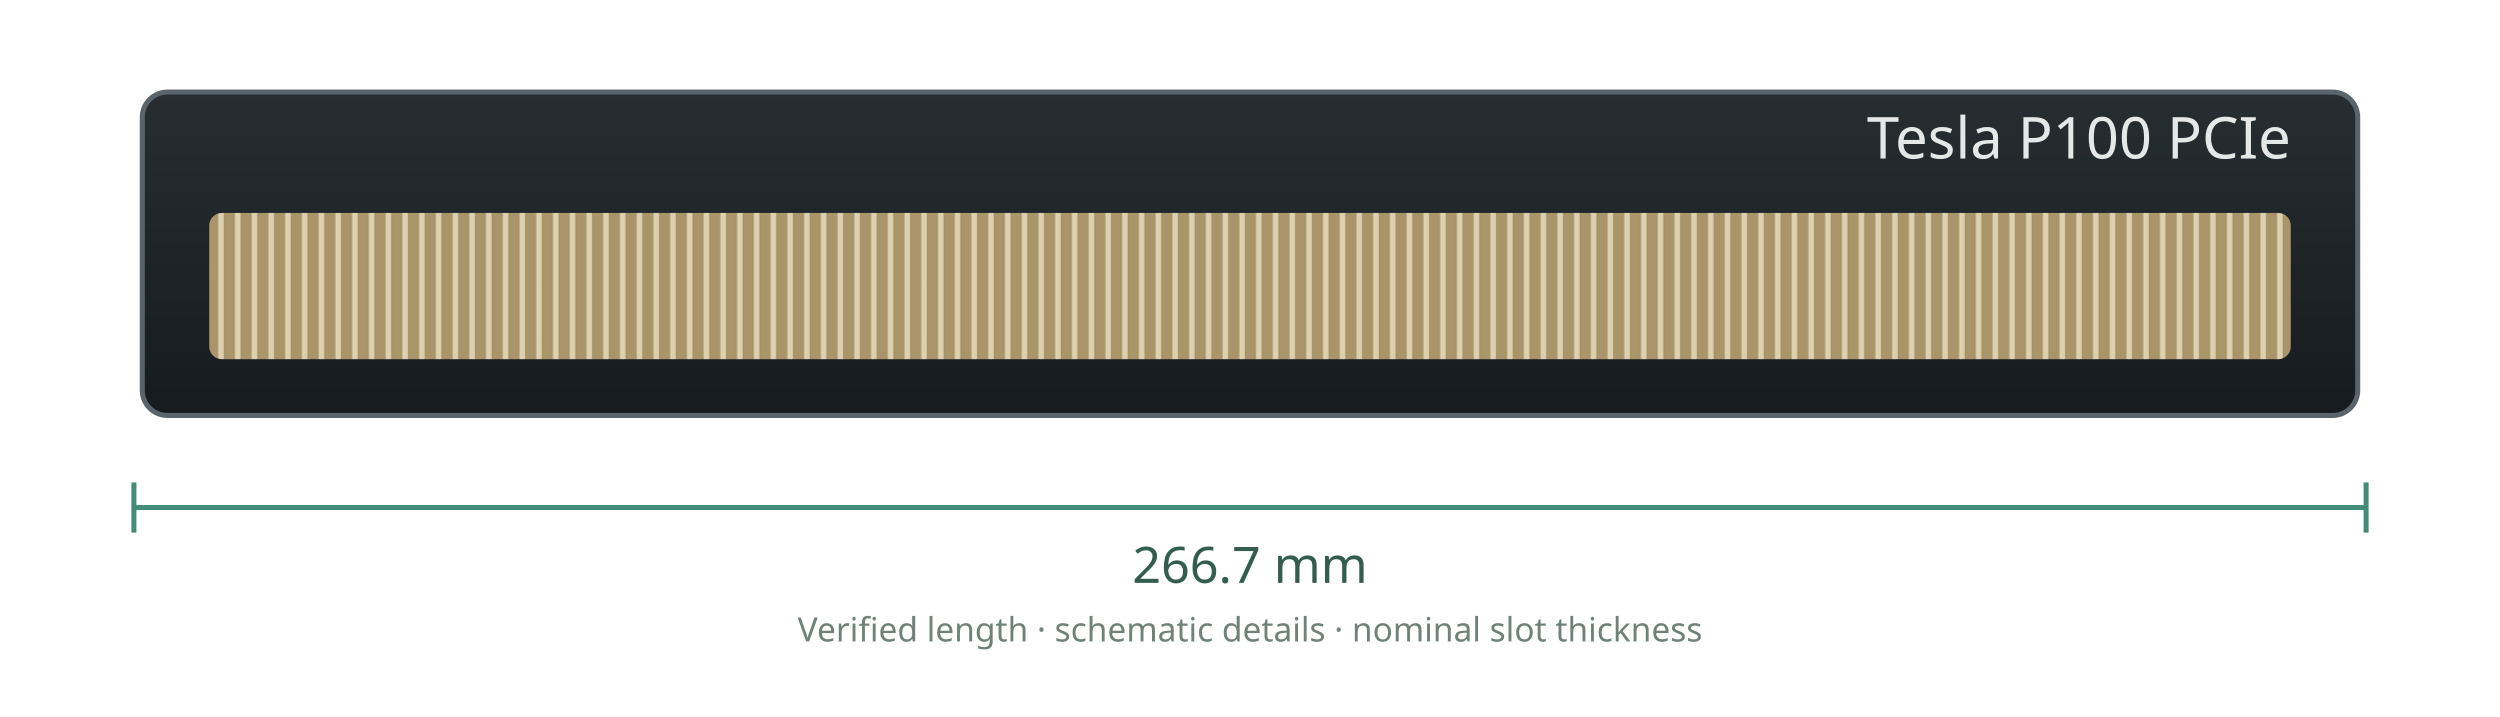
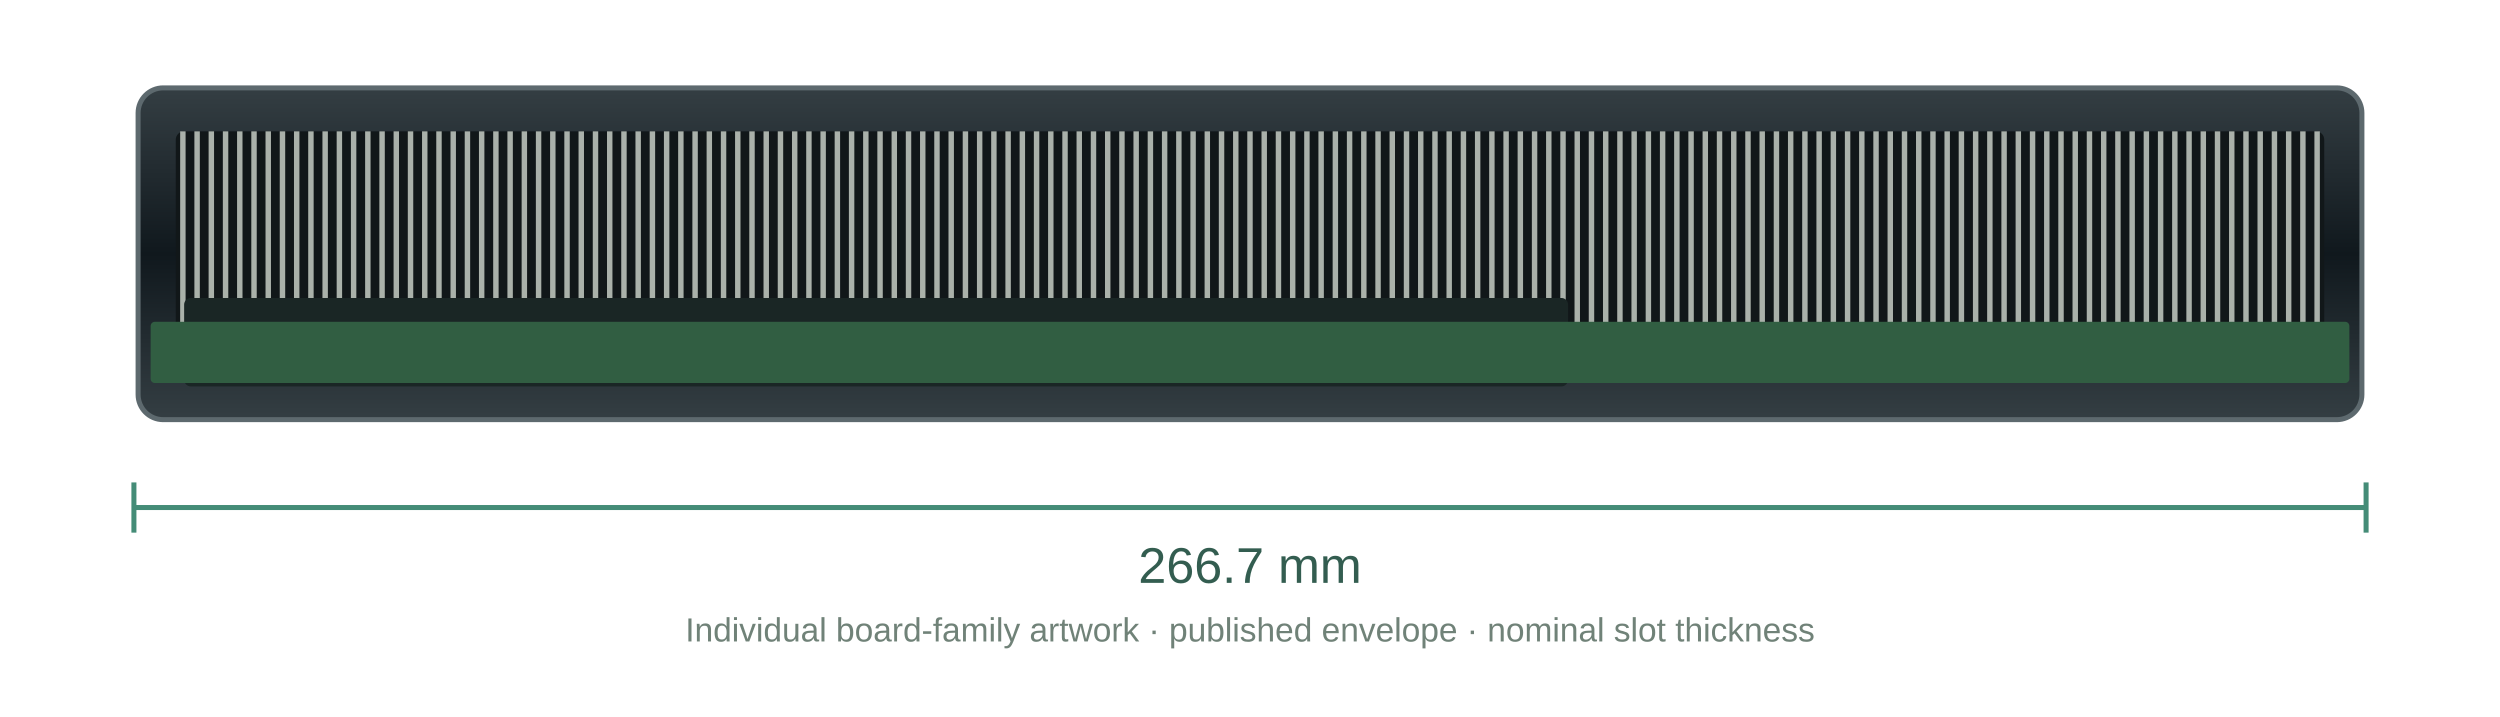
- <svg xmlns="http://www.w3.org/2000/svg" viewBox="-16 -10 298.7 85.64" role="img" aria-label="Tesla P100 PCIe dimensioned 2D schematic">
+ <svg xmlns="http://www.w3.org/2000/svg" viewBox="-16 -10 298.7 85.64" role="img" aria-label="Tesla P100 PCIe dimensioned view">
  <defs>
-     <linearGradient id="body" x2="0" y2="1">
-       <stop stop-color="#272e32" />
-       <stop offset="1" stop-color="#151b1e" />
+     <linearGradient id="shell" x2="0" y2="1">
+       <stop stop-color="#343e43" />
+       <stop offset=".5" stop-color="#10181d" />
+       <stop offset="1" stop-color="#343e43" />
    </linearGradient>
-     <pattern id="fins" width="2" height="4" patternUnits="userSpaceOnUse">
-       <rect width="2" height="4" fill="#a99569" />
-       <path d="M.4 0V4" stroke="#ddd0af" stroke-width=".65" />
-     </pattern>
+     <linearGradient id="metal" x2="0" y2="1">
+       <stop stop-color="#6c767c" />
+       <stop offset=".4" stop-color="#343e43" />
+       <stop offset="1" stop-color="#6c767c" />
+     </linearGradient>
  </defs>
-   <rect x="1" y="1" width="264.7" height="38.64" rx="3" fill="url(#body)" stroke="#59646b" stroke-width=".6" />
-   <rect x="9" y="15.443" width="248.7" height="17.475" rx="1.5" fill="url(#fins)" />
-   <text x="257.7" y="8.941" fill="#e4e9e8" font-family="system-ui,sans-serif" font-size="6.909" text-anchor="end">Tesla P100 PCIe</text>
+   <rect x="0.5" y="0.5" width="265.7" height="39.64" rx="3" fill="url(#shell)" stroke="#5d696e" stroke-width="0.6" />
+   <rect x="5" y="5.69" width="256.7" height="28.042" rx="1" fill="#111719" />
+   <path d="M5.85 5.69V33.731" fill="none" stroke="#aab1aa" stroke-width="0.65" stroke-linejoin="round" />
+   <path d="M7.55 5.69V33.731" fill="none" stroke="#aab1aa" stroke-width="0.65" stroke-linejoin="round" />
+   <path d="M9.25 5.69V33.731" fill="none" stroke="#aab1aa" stroke-width="0.65" stroke-linejoin="round" />
+   <path d="M10.95 5.69V33.731" fill="none" stroke="#aab1aa" stroke-width="0.65" stroke-linejoin="round" />
+   <path d="M12.65 5.69V33.731" fill="none" stroke="#aab1aa" stroke-width="0.65" stroke-linejoin="round" />
+   <path d="M14.35 5.69V33.731" fill="none" stroke="#aab1aa" stroke-width="0.65" stroke-linejoin="round" />
+   <path d="M16.05 5.69V33.731" fill="none" stroke="#aab1aa" stroke-width="0.65" stroke-linejoin="round" />
+   <path d="M17.75 5.69V33.731" fill="none" stroke="#aab1aa" stroke-width="0.65" stroke-linejoin="round" />
+   <path d="M19.45 5.69V33.731" fill="none" stroke="#aab1aa" stroke-width="0.65" stroke-linejoin="round" />
+   <path d="M21.15 5.69V33.731" fill="none" stroke="#aab1aa" stroke-width="0.65" stroke-linejoin="round" />
+   <path d="M22.85 5.69V33.731" fill="none" stroke="#aab1aa" stroke-width="0.65" stroke-linejoin="round" />
+   <path d="M24.55 5.69V33.731" fill="none" stroke="#aab1aa" stroke-width="0.65" stroke-linejoin="round" />
+   <path d="M26.25 5.69V33.731" fill="none" stroke="#aab1aa" stroke-width="0.65" stroke-linejoin="round" />
+   <path d="M27.95 5.69V33.731" fill="none" stroke="#aab1aa" stroke-width="0.65" stroke-linejoin="round" />
+   <path d="M29.65 5.69V33.731" fill="none" stroke="#aab1aa" stroke-width="0.65" stroke-linejoin="round" />
+   <path d="M31.35 5.69V33.731" fill="none" stroke="#aab1aa" stroke-width="0.65" stroke-linejoin="round" />
+   <path d="M33.05 5.69V33.731" fill="none" stroke="#aab1aa" stroke-width="0.65" stroke-linejoin="round" />
+   <path d="M34.75 5.69V33.731" fill="none" stroke="#aab1aa" stroke-width="0.65" stroke-linejoin="round" />
+   <path d="M36.45 5.69V33.731" fill="none" stroke="#aab1aa" stroke-width="0.65" stroke-linejoin="round" />
+   <path d="M38.15 5.69V33.731" fill="none" stroke="#aab1aa" stroke-width="0.65" stroke-linejoin="round" />
+   <path d="M39.85 5.69V33.731" fill="none" stroke="#aab1aa" stroke-width="0.65" stroke-linejoin="round" />
+   <path d="M41.55 5.69V33.731" fill="none" stroke="#aab1aa" stroke-width="0.65" stroke-linejoin="round" />
+   <path d="M43.25 5.69V33.731" fill="none" stroke="#aab1aa" stroke-width="0.65" stroke-linejoin="round" />
+   <path d="M44.95 5.69V33.731" fill="none" stroke="#aab1aa" stroke-width="0.65" stroke-linejoin="round" />
+   <path d="M46.65 5.69V33.731" fill="none" stroke="#aab1aa" stroke-width="0.65" stroke-linejoin="round" />
+   <path d="M48.35 5.69V33.731" fill="none" stroke="#aab1aa" stroke-width="0.65" stroke-linejoin="round" />
+   <path d="M50.05 5.69V33.731" fill="none" stroke="#aab1aa" stroke-width="0.65" stroke-linejoin="round" />
+   <path d="M51.75 5.69V33.731" fill="none" stroke="#aab1aa" stroke-width="0.65" stroke-linejoin="round" />
+   <path d="M53.45 5.69V33.731" fill="none" stroke="#aab1aa" stroke-width="0.65" stroke-linejoin="round" />
+   <path d="M55.15 5.69V33.731" fill="none" stroke="#aab1aa" stroke-width="0.65" stroke-linejoin="round" />
+   <path d="M56.85 5.69V33.731" fill="none" stroke="#aab1aa" stroke-width="0.65" stroke-linejoin="round" />
+   <path d="M58.55 5.69V33.731" fill="none" stroke="#aab1aa" stroke-width="0.65" stroke-linejoin="round" />
+   <path d="M60.25 5.69V33.731" fill="none" stroke="#aab1aa" stroke-width="0.65" stroke-linejoin="round" />
+   <path d="M61.95 5.69V33.731" fill="none" stroke="#aab1aa" stroke-width="0.65" stroke-linejoin="round" />
+   <path d="M63.65 5.69V33.731" fill="none" stroke="#aab1aa" stroke-width="0.65" stroke-linejoin="round" />
+   <path d="M65.35 5.69V33.731" fill="none" stroke="#aab1aa" stroke-width="0.65" stroke-linejoin="round" />
+   <path d="M67.05 5.69V33.731" fill="none" stroke="#aab1aa" stroke-width="0.65" stroke-linejoin="round" />
+   <path d="M68.75 5.69V33.731" fill="none" stroke="#aab1aa" stroke-width="0.65" stroke-linejoin="round" />
+   <path d="M70.45 5.69V33.731" fill="none" stroke="#aab1aa" stroke-width="0.65" stroke-linejoin="round" />
+   <path d="M72.15 5.69V33.731" fill="none" stroke="#aab1aa" stroke-width="0.65" stroke-linejoin="round" />
+   <path d="M73.85 5.69V33.731" fill="none" stroke="#aab1aa" stroke-width="0.65" stroke-linejoin="round" />
+   <path d="M75.55 5.69V33.731" fill="none" stroke="#aab1aa" stroke-width="0.65" stroke-linejoin="round" />
+   <path d="M77.25 5.69V33.731" fill="none" stroke="#aab1aa" stroke-width="0.65" stroke-linejoin="round" />
+   <path d="M78.95 5.69V33.731" fill="none" stroke="#aab1aa" stroke-width="0.65" stroke-linejoin="round" />
+   <path d="M80.65 5.69V33.731" fill="none" stroke="#aab1aa" stroke-width="0.65" stroke-linejoin="round" />
+   <path d="M82.35 5.69V33.731" fill="none" stroke="#aab1aa" stroke-width="0.65" stroke-linejoin="round" />
+   <path d="M84.05 5.69V33.731" fill="none" stroke="#aab1aa" stroke-width="0.65" stroke-linejoin="round" />
+   <path d="M85.75 5.69V33.731" fill="none" stroke="#aab1aa" stroke-width="0.65" stroke-linejoin="round" />
+   <path d="M87.45 5.69V33.731" fill="none" stroke="#aab1aa" stroke-width="0.65" stroke-linejoin="round" />
+   <path d="M89.15 5.69V33.731" fill="none" stroke="#aab1aa" stroke-width="0.65" stroke-linejoin="round" />
+   <path d="M90.85 5.69V33.731" fill="none" stroke="#aab1aa" stroke-width="0.65" stroke-linejoin="round" />
+   <path d="M92.55 5.69V33.731" fill="none" stroke="#aab1aa" stroke-width="0.65" stroke-linejoin="round" />
+   <path d="M94.25 5.69V33.731" fill="none" stroke="#aab1aa" stroke-width="0.65" stroke-linejoin="round" />
+   <path d="M95.95 5.69V33.731" fill="none" stroke="#aab1aa" stroke-width="0.65" stroke-linejoin="round" />
+   <path d="M97.65 5.69V33.731" fill="none" stroke="#aab1aa" stroke-width="0.65" stroke-linejoin="round" />
+   <path d="M99.35 5.69V33.731" fill="none" stroke="#aab1aa" stroke-width="0.65" stroke-linejoin="round" />
+   <path d="M101.05 5.69V33.731" fill="none" stroke="#aab1aa" stroke-width="0.65" stroke-linejoin="round" />
+   <path d="M102.75 5.69V33.731" fill="none" stroke="#aab1aa" stroke-width="0.65" stroke-linejoin="round" />
+   <path d="M104.45 5.69V33.731" fill="none" stroke="#aab1aa" stroke-width="0.65" stroke-linejoin="round" />
+   <path d="M106.15 5.69V33.731" fill="none" stroke="#aab1aa" stroke-width="0.65" stroke-linejoin="round" />
+   <path d="M107.85 5.69V33.731" fill="none" stroke="#aab1aa" stroke-width="0.65" stroke-linejoin="round" />
+   <path d="M109.55 5.69V33.731" fill="none" stroke="#aab1aa" stroke-width="0.65" stroke-linejoin="round" />
+   <path d="M111.25 5.69V33.731" fill="none" stroke="#aab1aa" stroke-width="0.65" stroke-linejoin="round" />
+   <path d="M112.95 5.69V33.731" fill="none" stroke="#aab1aa" stroke-width="0.65" stroke-linejoin="round" />
+   <path d="M114.65 5.69V33.731" fill="none" stroke="#aab1aa" stroke-width="0.65" stroke-linejoin="round" />
+   <path d="M116.35 5.69V33.731" fill="none" stroke="#aab1aa" stroke-width="0.65" stroke-linejoin="round" />
+   <path d="M118.05 5.69V33.731" fill="none" stroke="#aab1aa" stroke-width="0.65" stroke-linejoin="round" />
+   <path d="M119.75 5.69V33.731" fill="none" stroke="#aab1aa" stroke-width="0.65" stroke-linejoin="round" />
+   <path d="M121.45 5.69V33.731" fill="none" stroke="#aab1aa" stroke-width="0.65" stroke-linejoin="round" />
+   <path d="M123.15 5.69V33.731" fill="none" stroke="#aab1aa" stroke-width="0.65" stroke-linejoin="round" />
+   <path d="M124.85 5.69V33.731" fill="none" stroke="#aab1aa" stroke-width="0.65" stroke-linejoin="round" />
+   <path d="M126.55 5.69V33.731" fill="none" stroke="#aab1aa" stroke-width="0.65" stroke-linejoin="round" />
+   <path d="M128.25 5.69V33.731" fill="none" stroke="#aab1aa" stroke-width="0.65" stroke-linejoin="round" />
+   <path d="M129.95 5.69V33.731" fill="none" stroke="#aab1aa" stroke-width="0.65" stroke-linejoin="round" />
+   <path d="M131.65 5.69V33.731" fill="none" stroke="#aab1aa" stroke-width="0.65" stroke-linejoin="round" />
+   <path d="M133.35 5.69V33.731" fill="none" stroke="#aab1aa" stroke-width="0.65" stroke-linejoin="round" />
+   <path d="M135.05 5.69V33.731" fill="none" stroke="#aab1aa" stroke-width="0.65" stroke-linejoin="round" />
+   <path d="M136.75 5.69V33.731" fill="none" stroke="#aab1aa" stroke-width="0.65" stroke-linejoin="round" />
+   <path d="M138.45 5.69V33.731" fill="none" stroke="#aab1aa" stroke-width="0.65" stroke-linejoin="round" />
+   <path d="M140.15 5.69V33.731" fill="none" stroke="#aab1aa" stroke-width="0.65" stroke-linejoin="round" />
+   <path d="M141.85 5.69V33.731" fill="none" stroke="#aab1aa" stroke-width="0.65" stroke-linejoin="round" />
+   <path d="M143.55 5.69V33.731" fill="none" stroke="#aab1aa" stroke-width="0.65" stroke-linejoin="round" />
+   <path d="M145.25 5.69V33.731" fill="none" stroke="#aab1aa" stroke-width="0.65" stroke-linejoin="round" />
+   <path d="M146.95 5.69V33.731" fill="none" stroke="#aab1aa" stroke-width="0.65" stroke-linejoin="round" />
+   <path d="M148.65 5.69V33.731" fill="none" stroke="#aab1aa" stroke-width="0.65" stroke-linejoin="round" />
+   <path d="M150.35 5.69V33.731" fill="none" stroke="#aab1aa" stroke-width="0.65" stroke-linejoin="round" />
+   <path d="M152.05 5.69V33.731" fill="none" stroke="#aab1aa" stroke-width="0.65" stroke-linejoin="round" />
+   <path d="M153.75 5.69V33.731" fill="none" stroke="#aab1aa" stroke-width="0.65" stroke-linejoin="round" />
+   <path d="M155.45 5.69V33.731" fill="none" stroke="#aab1aa" stroke-width="0.65" stroke-linejoin="round" />
+   <path d="M157.15 5.69V33.731" fill="none" stroke="#aab1aa" stroke-width="0.65" stroke-linejoin="round" />
+   <path d="M158.85 5.69V33.731" fill="none" stroke="#aab1aa" stroke-width="0.65" stroke-linejoin="round" />
+   <path d="M160.55 5.69V33.731" fill="none" stroke="#aab1aa" stroke-width="0.65" stroke-linejoin="round" />
+   <path d="M162.25 5.69V33.731" fill="none" stroke="#aab1aa" stroke-width="0.65" stroke-linejoin="round" />
+   <path d="M163.95 5.69V33.731" fill="none" stroke="#aab1aa" stroke-width="0.65" stroke-linejoin="round" />
+   <path d="M165.65 5.69V33.731" fill="none" stroke="#aab1aa" stroke-width="0.65" stroke-linejoin="round" />
+   <path d="M167.35 5.69V33.731" fill="none" stroke="#aab1aa" stroke-width="0.65" stroke-linejoin="round" />
+   <path d="M169.05 5.69V33.731" fill="none" stroke="#aab1aa" stroke-width="0.65" stroke-linejoin="round" />
+   <path d="M170.75 5.69V33.731" fill="none" stroke="#aab1aa" stroke-width="0.65" stroke-linejoin="round" />
+   <path d="M172.45 5.69V33.731" fill="none" stroke="#aab1aa" stroke-width="0.65" stroke-linejoin="round" />
+   <path d="M174.15 5.69V33.731" fill="none" stroke="#aab1aa" stroke-width="0.65" stroke-linejoin="round" />
+   <path d="M175.85 5.69V33.731" fill="none" stroke="#aab1aa" stroke-width="0.65" stroke-linejoin="round" />
+   <path d="M177.55 5.69V33.731" fill="none" stroke="#aab1aa" stroke-width="0.65" stroke-linejoin="round" />
+   <path d="M179.25 5.69V33.731" fill="none" stroke="#aab1aa" stroke-width="0.65" stroke-linejoin="round" />
+   <path d="M180.95 5.69V33.731" fill="none" stroke="#aab1aa" stroke-width="0.65" stroke-linejoin="round" />
+   <path d="M182.65 5.69V33.731" fill="none" stroke="#aab1aa" stroke-width="0.65" stroke-linejoin="round" />
+   <path d="M184.35 5.69V33.731" fill="none" stroke="#aab1aa" stroke-width="0.65" stroke-linejoin="round" />
+   <path d="M186.05 5.69V33.731" fill="none" stroke="#aab1aa" stroke-width="0.65" stroke-linejoin="round" />
+   <path d="M187.75 5.69V33.731" fill="none" stroke="#aab1aa" stroke-width="0.65" stroke-linejoin="round" />
+   <path d="M189.45 5.69V33.731" fill="none" stroke="#aab1aa" stroke-width="0.65" stroke-linejoin="round" />
+   <path d="M191.15 5.69V33.731" fill="none" stroke="#aab1aa" stroke-width="0.65" stroke-linejoin="round" />
+   <path d="M192.85 5.69V33.731" fill="none" stroke="#aab1aa" stroke-width="0.65" stroke-linejoin="round" />
+   <path d="M194.55 5.69V33.731" fill="none" stroke="#aab1aa" stroke-width="0.65" stroke-linejoin="round" />
+   <path d="M196.25 5.69V33.731" fill="none" stroke="#aab1aa" stroke-width="0.65" stroke-linejoin="round" />
+   <path d="M197.95 5.69V33.731" fill="none" stroke="#aab1aa" stroke-width="0.65" stroke-linejoin="round" />
+   <path d="M199.65 5.69V33.731" fill="none" stroke="#aab1aa" stroke-width="0.65" stroke-linejoin="round" />
+   <path d="M201.35 5.69V33.731" fill="none" stroke="#aab1aa" stroke-width="0.65" stroke-linejoin="round" />
+   <path d="M203.05 5.69V33.731" fill="none" stroke="#aab1aa" stroke-width="0.65" stroke-linejoin="round" />
+   <path d="M204.75 5.69V33.731" fill="none" stroke="#aab1aa" stroke-width="0.65" stroke-linejoin="round" />
+   <path d="M206.45 5.69V33.731" fill="none" stroke="#aab1aa" stroke-width="0.65" stroke-linejoin="round" />
+   <path d="M208.15 5.69V33.731" fill="none" stroke="#aab1aa" stroke-width="0.65" stroke-linejoin="round" />
+   <path d="M209.85 5.69V33.731" fill="none" stroke="#aab1aa" stroke-width="0.65" stroke-linejoin="round" />
+   <path d="M211.55 5.69V33.731" fill="none" stroke="#aab1aa" stroke-width="0.65" stroke-linejoin="round" />
+   <path d="M213.25 5.69V33.731" fill="none" stroke="#aab1aa" stroke-width="0.65" stroke-linejoin="round" />
+   <path d="M214.95 5.69V33.731" fill="none" stroke="#aab1aa" stroke-width="0.65" stroke-linejoin="round" />
+   <path d="M216.65 5.69V33.731" fill="none" stroke="#aab1aa" stroke-width="0.65" stroke-linejoin="round" />
+   <path d="M218.35 5.69V33.731" fill="none" stroke="#aab1aa" stroke-width="0.65" stroke-linejoin="round" />
+   <path d="M220.05 5.69V33.731" fill="none" stroke="#aab1aa" stroke-width="0.65" stroke-linejoin="round" />
+   <path d="M221.75 5.69V33.731" fill="none" stroke="#aab1aa" stroke-width="0.65" stroke-linejoin="round" />
+   <path d="M223.45 5.69V33.731" fill="none" stroke="#aab1aa" stroke-width="0.65" stroke-linejoin="round" />
+   <path d="M225.15 5.69V33.731" fill="none" stroke="#aab1aa" stroke-width="0.65" stroke-linejoin="round" />
+   <path d="M226.85 5.69V33.731" fill="none" stroke="#aab1aa" stroke-width="0.65" stroke-linejoin="round" />
+   <path d="M228.55 5.69V33.731" fill="none" stroke="#aab1aa" stroke-width="0.65" stroke-linejoin="round" />
+   <path d="M230.25 5.69V33.731" fill="none" stroke="#aab1aa" stroke-width="0.65" stroke-linejoin="round" />
+   <path d="M231.95 5.69V33.731" fill="none" stroke="#aab1aa" stroke-width="0.65" stroke-linejoin="round" />
+   <path d="M233.65 5.69V33.731" fill="none" stroke="#aab1aa" stroke-width="0.65" stroke-linejoin="round" />
+   <path d="M235.35 5.69V33.731" fill="none" stroke="#aab1aa" stroke-width="0.65" stroke-linejoin="round" />
+   <path d="M237.05 5.69V33.731" fill="none" stroke="#aab1aa" stroke-width="0.65" stroke-linejoin="round" />
+   <path d="M238.75 5.69V33.731" fill="none" stroke="#aab1aa" stroke-width="0.65" stroke-linejoin="round" />
+   <path d="M240.45 5.69V33.731" fill="none" stroke="#aab1aa" stroke-width="0.65" stroke-linejoin="round" />
+   <path d="M242.15 5.69V33.731" fill="none" stroke="#aab1aa" stroke-width="0.65" stroke-linejoin="round" />
+   <path d="M243.85 5.69V33.731" fill="none" stroke="#aab1aa" stroke-width="0.65" stroke-linejoin="round" />
+   <path d="M245.55 5.69V33.731" fill="none" stroke="#aab1aa" stroke-width="0.65" stroke-linejoin="round" />
+   <path d="M247.25 5.69V33.731" fill="none" stroke="#aab1aa" stroke-width="0.65" stroke-linejoin="round" />
+   <path d="M248.95 5.69V33.731" fill="none" stroke="#aab1aa" stroke-width="0.65" stroke-linejoin="round" />
+   <path d="M250.65 5.69V33.731" fill="none" stroke="#aab1aa" stroke-width="0.65" stroke-linejoin="round" />
+   <path d="M252.35 5.69V33.731" fill="none" stroke="#aab1aa" stroke-width="0.65" stroke-linejoin="round" />
+   <path d="M254.05 5.69V33.731" fill="none" stroke="#aab1aa" stroke-width="0.65" stroke-linejoin="round" />
+   <path d="M255.75 5.69V33.731" fill="none" stroke="#aab1aa" stroke-width="0.65" stroke-linejoin="round" />
+   <path d="M257.45 5.69V33.731" fill="none" stroke="#aab1aa" stroke-width="0.65" stroke-linejoin="round" />
+   <path d="M259.15 5.69V33.731" fill="none" stroke="#aab1aa" stroke-width="0.65" stroke-linejoin="round" />
+   <path d="M260.85 5.69V33.731" fill="none" stroke="#aab1aa" stroke-width="0.65" stroke-linejoin="round" />
+   <rect x="6" y="25.603" width="165.354" height="10.566" rx="0.8" fill="#1a2625" />
+   <text x="10" y="33.325" fill="#d9e1db" font-family="Arial,Helvetica,sans-serif" font-size="6" font-weight="600" text-anchor="start">TESLA P100 PCIE</text>
+   <rect x="2" y="28.448" width="262.7" height="7.315" rx="0.5" fill="#315e42" />
  <path d="M0 47.64V53.64 M0 50.64H266.7 M266.7 47.64V53.64" stroke="#448c77" fill="none" stroke-width=".6" />
-   <text x="133.35" y="59.64" text-anchor="middle" fill="#335d50" font-family="system-ui,sans-serif" font-size="6">266.7 mm</text>
-   <text x="133.35" y="66.64" text-anchor="middle" fill="#708278" font-family="system-ui,sans-serif" font-size="4">Verified length · schematic details · nominal slot thickness</text>
+   <text x="133.35" y="59.64" text-anchor="middle" fill="#335d50" font-family="Arial,sans-serif" font-size="6">266.7 mm</text>
+   <text x="133.35" y="66.64" text-anchor="middle" fill="#708278" font-family="Arial,sans-serif" font-size="4">Individual board-family artwork · published envelope · nominal slot thickness</text>
</svg>
